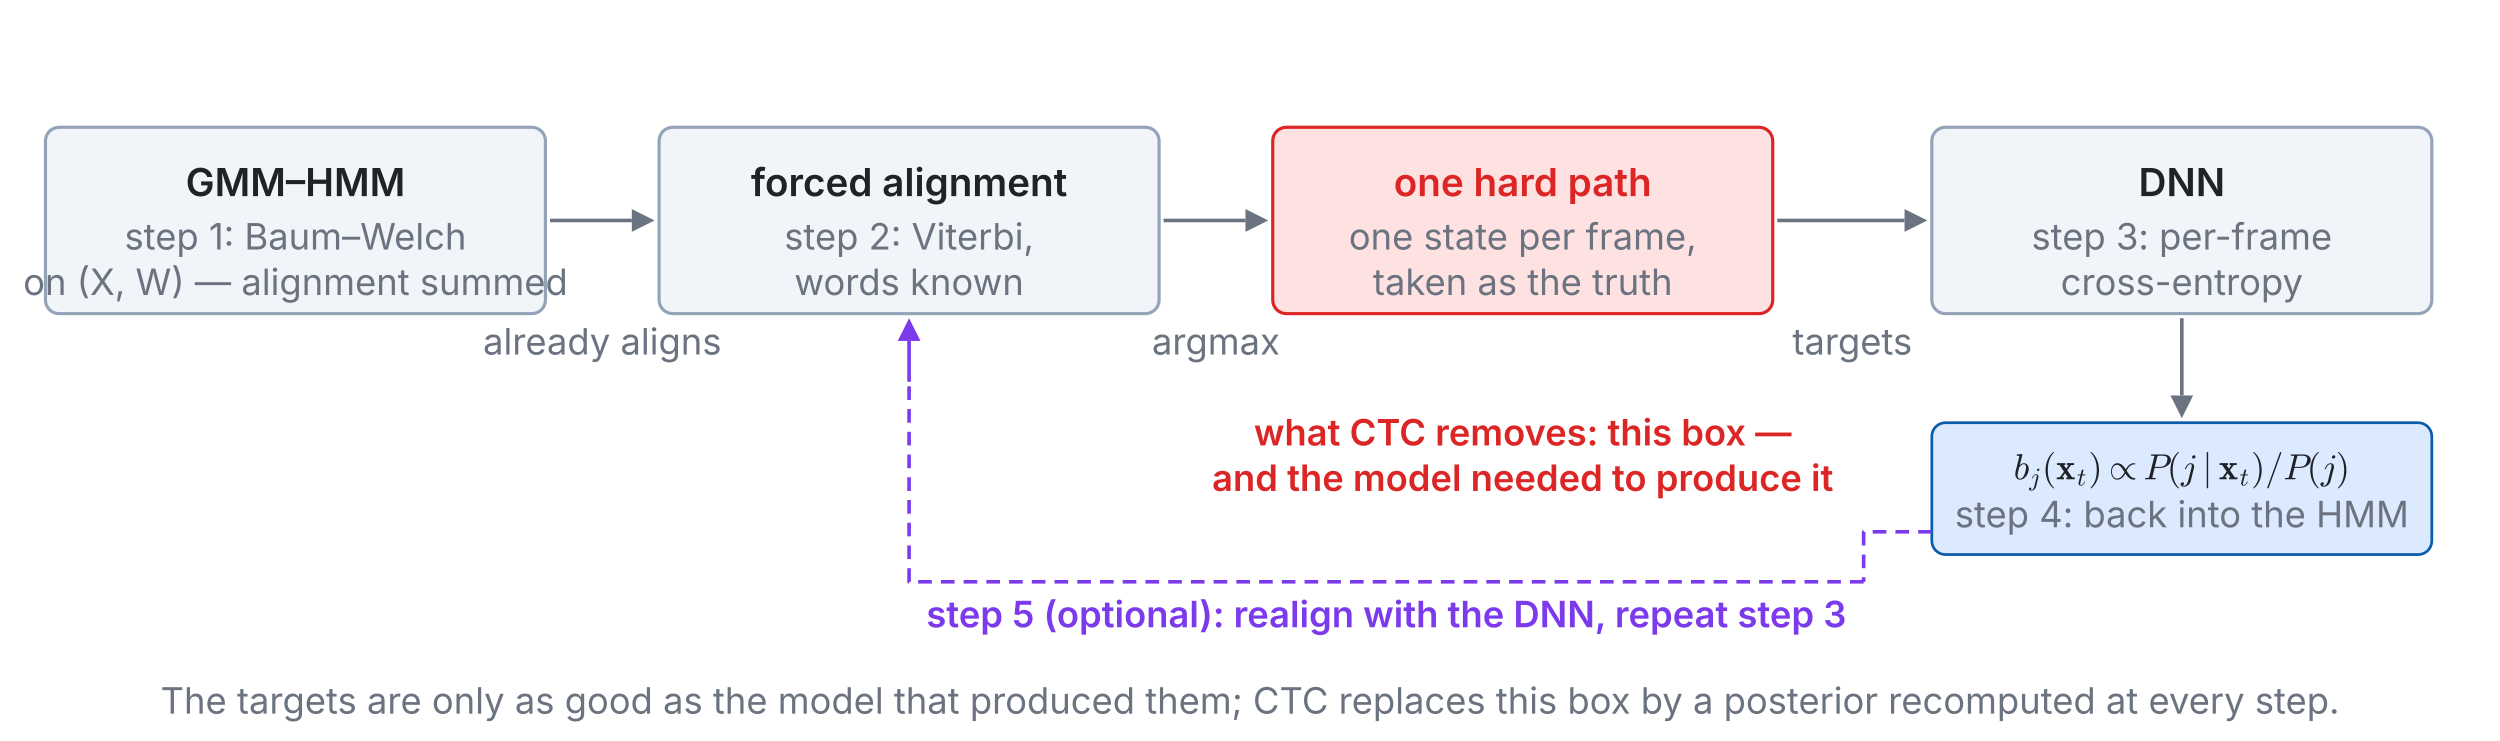
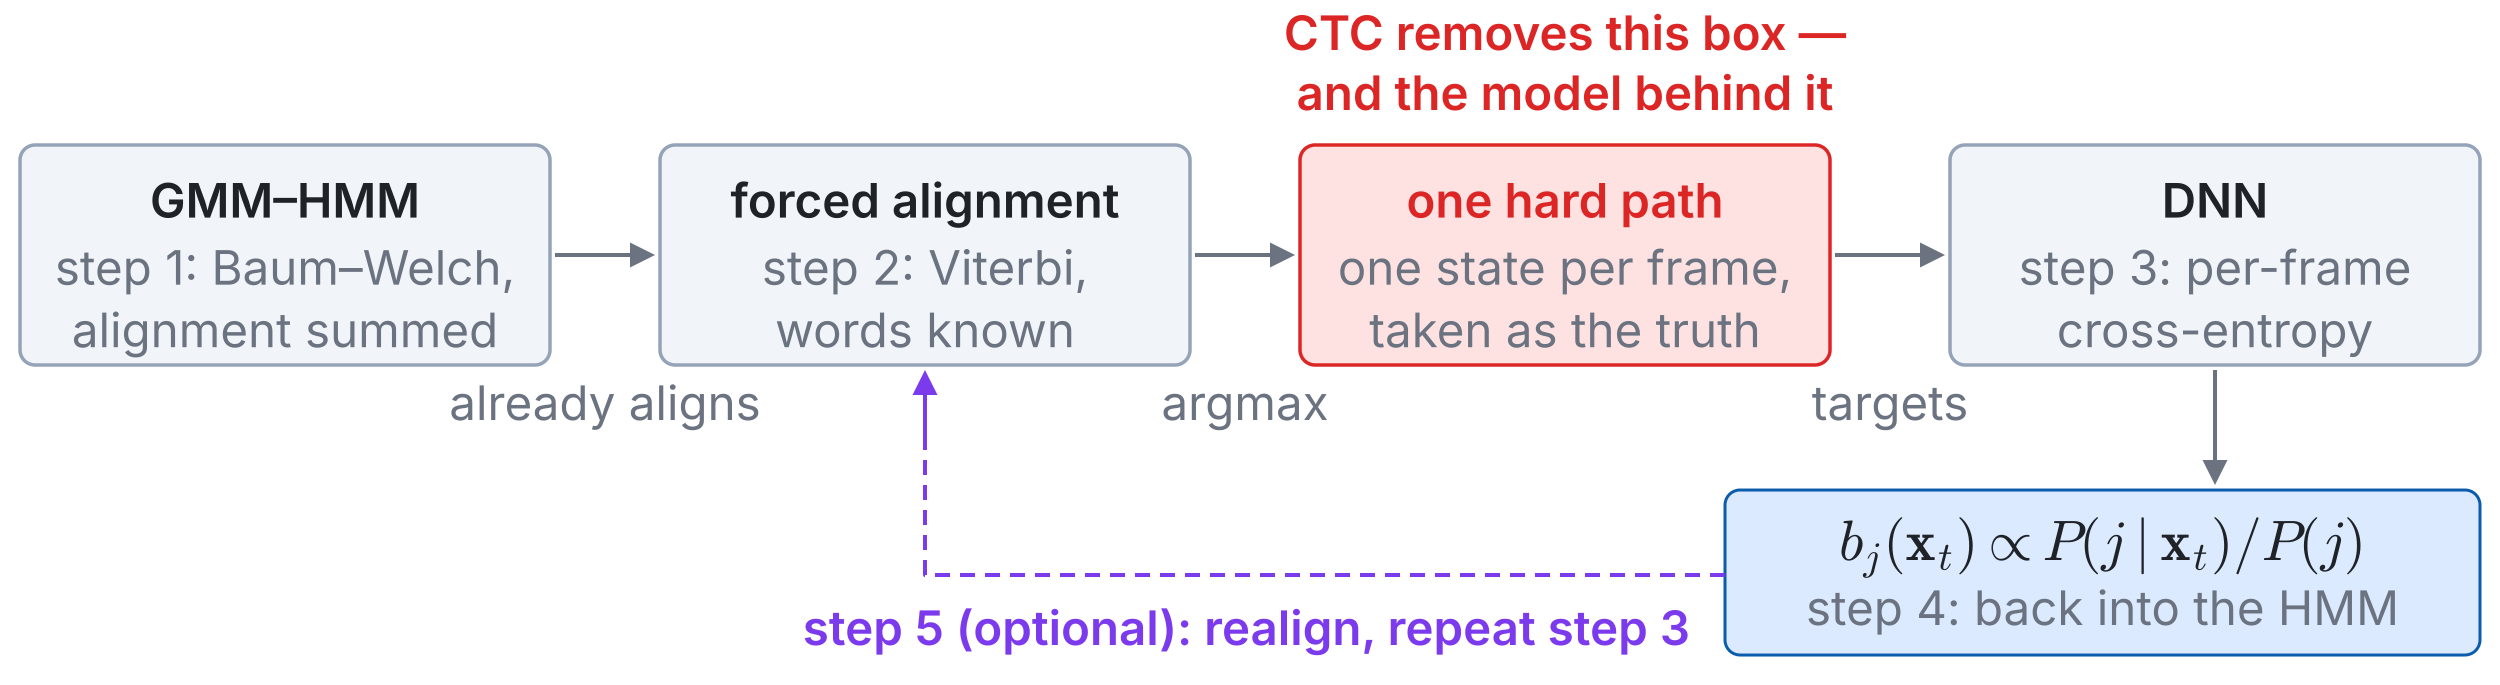
- <svg xmlns="http://www.w3.org/2000/svg" xmlns:xlink="http://www.w3.org/1999/xlink" viewBox="0 0 1100 326" width="100%" role="img" font-family="system-ui,-apple-system,Segoe UI,sans-serif">
+ <svg xmlns="http://www.w3.org/2000/svg" xmlns:xlink="http://www.w3.org/1999/xlink" viewBox="0 0 1000 274" width="100%" role="img" font-family="system-ui,-apple-system,Segoe UI,sans-serif">
  <g class="fragment" data-fragment-index="0">
-     <rect x="20.0" y="56.0" width="220.0" height="82.0" rx="6" fill="#f1f5f9" stroke="#94a3b8" stroke-width="1.4" />
-     <text x="130.0" y="80.0" font-size="17" font-weight="600" fill="#1f2328" text-anchor="middle" dominant-baseline="middle">GMM–HMM</text>
-     <text x="130.0" y="104.0" font-size="16" font-weight="400" fill="#6b7280" text-anchor="middle" dominant-baseline="middle">step 1: Baum–Welch</text>
-     <text x="130.0" y="124.0" font-size="16" font-weight="400" fill="#6b7280" text-anchor="middle" dominant-baseline="middle">on (X, W) — alignment summed</text>
-     <rect x="290.0" y="56.0" width="220.0" height="82.0" rx="6" fill="#f1f5f9" stroke="#94a3b8" stroke-width="1.4" />
-     <text x="400.0" y="80.0" font-size="17" font-weight="600" fill="#1f2328" text-anchor="middle" dominant-baseline="middle">forced alignment</text>
-     <text x="400.0" y="104.0" font-size="16" font-weight="400" fill="#6b7280" text-anchor="middle" dominant-baseline="middle">step 2: Viterbi,</text>
-     <text x="400.0" y="124.0" font-size="16" font-weight="400" fill="#6b7280" text-anchor="middle" dominant-baseline="middle">words known</text>
-     <line x1="242.0" y1="97.0" x2="278.0" y2="97.0" stroke="#6b7280" stroke-width="1.6" />
-     <polygon points="288.0,97.0 278.0,102.0 278.0,92.0" fill="#6b7280" />
-     <text x="265.0" y="156.0" font-size="16" font-weight="400" fill="#6b7280" text-anchor="middle" dominant-baseline="auto">already aligns</text>
+     <rect x="8.0" y="58.0" width="212.0" height="88.0" rx="6" fill="#f1f5f9" stroke="#94a3b8" stroke-width="1.4" />
+     <text x="114.0" y="80.0" font-size="19" font-weight="600" fill="#1f2328" text-anchor="middle" dominant-baseline="middle">GMM–HMM</text>
+     <text x="114.0" y="107.0" font-size="19" font-weight="400" fill="#6b7280" text-anchor="middle" dominant-baseline="middle">step 1: Baum–Welch,</text>
+     <text x="114.0" y="132.0" font-size="19" font-weight="400" fill="#6b7280" text-anchor="middle" dominant-baseline="middle">alignment summed</text>
+     <rect x="264.0" y="58.0" width="212.0" height="88.0" rx="6" fill="#f1f5f9" stroke="#94a3b8" stroke-width="1.4" />
+     <text x="370.0" y="80.0" font-size="19" font-weight="600" fill="#1f2328" text-anchor="middle" dominant-baseline="middle">forced alignment</text>
+     <text x="370.0" y="107.0" font-size="19" font-weight="400" fill="#6b7280" text-anchor="middle" dominant-baseline="middle">step 2: Viterbi,</text>
+     <text x="370.0" y="132.0" font-size="19" font-weight="400" fill="#6b7280" text-anchor="middle" dominant-baseline="middle">words known</text>
+     <line x1="222.0" y1="102.0" x2="252.0" y2="102.0" stroke="#6b7280" stroke-width="1.6" />
+     <polygon points="262.0,102.0 252.0,107.0 252.0,97.0" fill="#6b7280" />
+     <text x="242.0" y="168.0" font-size="19" font-weight="400" fill="#6b7280" text-anchor="middle" dominant-baseline="auto">already aligns</text>
  </g>
  <g class="fragment" data-fragment-index="1">
-     <rect x="560.0" y="56.0" width="220.0" height="82.0" rx="6" fill="#fee2e2" stroke="#dc2626" stroke-width="1.4" />
-     <text x="670.0" y="80.0" font-size="17" font-weight="600" fill="#dc2626" text-anchor="middle" dominant-baseline="middle">one hard path</text>
-     <text x="670.0" y="104.0" font-size="16" font-weight="400" fill="#6b7280" text-anchor="middle" dominant-baseline="middle">one state per frame,</text>
-     <text x="670.0" y="124.0" font-size="16" font-weight="400" fill="#6b7280" text-anchor="middle" dominant-baseline="middle">taken as the truth</text>
-     <line x1="512.0" y1="97.0" x2="548.0" y2="97.0" stroke="#6b7280" stroke-width="1.6" />
-     <polygon points="558.0,97.0 548.0,102.0 548.0,92.0" fill="#6b7280" />
-     <text x="535.0" y="156.0" font-size="16" font-weight="400" fill="#6b7280" text-anchor="middle" dominant-baseline="auto">argmax</text>
-     <rect x="850.0" y="56.0" width="220.0" height="82.0" rx="6" fill="#f1f5f9" stroke="#94a3b8" stroke-width="1.4" />
-     <text x="960.0" y="80.0" font-size="17" font-weight="600" fill="#1f2328" text-anchor="middle" dominant-baseline="middle">DNN</text>
-     <text x="960.0" y="104.0" font-size="16" font-weight="400" fill="#6b7280" text-anchor="middle" dominant-baseline="middle">step 3: per-frame</text>
-     <text x="960.0" y="124.0" font-size="16" font-weight="400" fill="#6b7280" text-anchor="middle" dominant-baseline="middle">cross-entropy</text>
-     <line x1="782.0" y1="97.0" x2="838.0" y2="97.0" stroke="#6b7280" stroke-width="1.6" />
-     <polygon points="848.0,97.0 838.0,102.0 838.0,92.0" fill="#6b7280" />
-     <text x="815.0" y="156.0" font-size="16" font-weight="400" fill="#6b7280" text-anchor="middle" dominant-baseline="auto">targets</text>
-     <rect x="850.0" y="186.0" width="220.0" height="58.0" rx="6" fill="#dbeafe" stroke="#0b5cad" stroke-width="1.2" />
-     <svg x="886" y="198.88" width="148" height="17.12" viewBox="0 0 148 17.12">
+     <rect x="520.0" y="58.0" width="212.0" height="88.0" rx="6" fill="#fee2e2" stroke="#dc2626" stroke-width="1.4" />
+     <text x="626.0" y="80.0" font-size="19" font-weight="600" fill="#dc2626" text-anchor="middle" dominant-baseline="middle">one hard path</text>
+     <text x="626.0" y="107.0" font-size="19" font-weight="400" fill="#6b7280" text-anchor="middle" dominant-baseline="middle">one state per frame,</text>
+     <text x="626.0" y="132.0" font-size="19" font-weight="400" fill="#6b7280" text-anchor="middle" dominant-baseline="middle">taken as the truth</text>
+     <line x1="478.0" y1="102.0" x2="508.0" y2="102.0" stroke="#6b7280" stroke-width="1.6" />
+     <polygon points="518.0,102.0 508.0,107.0 508.0,97.0" fill="#6b7280" />
+     <text x="498.0" y="168.0" font-size="19" font-weight="400" fill="#6b7280" text-anchor="middle" dominant-baseline="auto">argmax</text>
+     <rect x="780.0" y="58.0" width="212.0" height="88.0" rx="6" fill="#f1f5f9" stroke="#94a3b8" stroke-width="1.4" />
+     <text x="886.0" y="80.0" font-size="19" font-weight="600" fill="#1f2328" text-anchor="middle" dominant-baseline="middle">DNN</text>
+     <text x="886.0" y="107.0" font-size="19" font-weight="400" fill="#6b7280" text-anchor="middle" dominant-baseline="middle">step 3: per-frame</text>
+     <text x="886.0" y="132.0" font-size="19" font-weight="400" fill="#6b7280" text-anchor="middle" dominant-baseline="middle">cross-entropy</text>
+     <line x1="734.0" y1="102.0" x2="768.0" y2="102.0" stroke="#6b7280" stroke-width="1.6" />
+     <polygon points="778.0,102.0 768.0,107.0 768.0,97.0" fill="#6b7280" />
+     <text x="756.0" y="168.0" font-size="19" font-weight="400" fill="#6b7280" text-anchor="middle" dominant-baseline="auto">targets</text>
+     <rect x="690.0" y="196.0" width="302.0" height="66.0" rx="6" fill="#dbeafe" stroke="#0b5cad" stroke-width="1.2" />
+     <svg x="735.55" y="206.9" width="210.9" height="24.396" viewBox="0 0 210.9 24.396">
      <defs>
        <style type="text/css">*{stroke-linejoin: round; stroke-linecap: butt}</style>
      </defs>
-       <g id="w3t153-figure_1">
-         <g id="w3t153-patch_1">
-           <path d="M 0 17.12  L 148 17.12  L 148 0  L 0 0  L 0 17.12  z " style="fill: none" />
+       <g id="w3t132-figure_1">
+         <g id="w3t132-patch_1">
+           <path d="M 0 24.396  L 210.9 24.396  L 210.9 0  L 0 0  L 0 24.396  z " style="fill: none" />
        </g>
-         <g id="w3t153-text_1">
-           <g style="fill: #1f2328" transform="translate(0 12) scale(0.16 -0.16)">
+         <g id="w3t132-text_1">
+           <g style="fill: #1f2328" transform="translate(0 17.1) scale(0.228 -0.228)">
            <defs>
-               <path id="w3t153-Cmmi10-62" d="M 1106 -72  Q 719 -72 503 231  Q 288 534 288 941  Q 288 1000 317 1173  Q 347 1347 347 1388  L 966 3872  Q 991 3981 997 4044  Q 997 4147 581 4147  Q 519 4147 519 4231  Q 522 4247 533 4287  Q 544 4328 561 4350  Q 578 4372 609 4372  L 1472 4441  Q 1550 4441 1550 4359  L 1075 2472  Q 1438 2828 1806 2828  Q 2078 2828 2273 2684  Q 2469 2541 2566 2306  Q 2663 2072 2663 1806  Q 2663 1497 2542 1167  Q 2422 838 2209 555  Q 1997 272 1712 100  Q 1428 -72 1106 -72  z M 1119 97  Q 1338 97 1528 280  Q 1719 463 1838 691  Q 1966 947 2077 1386  Q 2188 1825 2188 2088  Q 2188 2316 2092 2489  Q 1997 2663 1791 2663  Q 1559 2663 1348 2492  Q 1138 2322 978 2088  L 800 1363  Q 697 959 691 716  Q 691 475 795 286  Q 900 97 1119 97  z " transform="scale(0.015625)" />
-               <path id="w3t153-Cmmi10-6a" d="M -84 -909  Q -84 -753 23 -639  Q 131 -525 288 -525  Q 391 -525 461 -589  Q 531 -653 531 -756  Q 531 -878 454 -976  Q 378 -1075 263 -1106  Q 375 -1147 488 -1147  Q 759 -1147 959 -895  Q 1159 -644 1241 -331  L 1844 2075  Q 1888 2259 1888 2388  Q 1888 2663 1697 2663  Q 1416 2663 1205 2408  Q 994 2153 863 1819  Q 850 1778 813 1778  L 738 1778  Q 684 1778 684 1838  L 684 1856  Q 828 2241 1093 2534  Q 1359 2828 1709 2828  Q 1975 2828 2145 2662  Q 2316 2497 2316 2241  Q 2316 2150 2297 2059  L 1691 -372  Q 1625 -631 1440 -847  Q 1256 -1063 1000 -1188  Q 744 -1313 475 -1313  Q 259 -1313 87 -1209  Q -84 -1106 -84 -909  z M 1941 3878  Q 1941 4019 2050 4125  Q 2159 4231 2297 4231  Q 2406 4231 2476 4164  Q 2547 4097 2547 3994  Q 2547 3850 2433 3742  Q 2319 3634 2181 3634  Q 2078 3634 2009 3706  Q 1941 3778 1941 3878  z " transform="scale(0.015625)" />
-               <path id="w3t153-Cmr10-28" d="M 1984 -1588  Q 1628 -1306 1370 -942  Q 1113 -578 948 -165  Q 784 247 703 697  Q 622 1147 622 1600  Q 622 2059 703 2509  Q 784 2959 951 3375  Q 1119 3791 1378 4153  Q 1638 4516 1984 4788  Q 1984 4800 2016 4800  L 2075 4800  Q 2094 4800 2109 4783  Q 2125 4766 2125 4744  Q 2125 4716 2113 4703  Q 1800 4397 1592 4047  Q 1384 3697 1257 3301  Q 1131 2906 1075 2482  Q 1019 2059 1019 1600  Q 1019 -434 2106 -1491  Q 2125 -1509 2125 -1544  Q 2125 -1559 2108 -1579  Q 2091 -1600 2075 -1600  L 2016 -1600  Q 1984 -1600 1984 -1588  z " transform="scale(0.015625)" />
-               <path id="w3t153-Cmb10-78" d="M 109 0  L 109 325  Q 628 325 678 384  L 1381 1350  L 588 2516  L 141 2516  L 141 2841  L 1606 2841  L 1606 2516  L 1331 2516  L 1766 1881  L 2181 2463  Q 2181 2491 2072 2503  Q 1963 2516 1888 2516  L 1888 2841  L 3156 2841  L 3156 2516  Q 2638 2516 2584 2456  L 1959 1594  L 2816 325  L 3272 325  L 3272 0  L 1797 0  L 1797 325  L 2075 325  L 1575 1063  L 1081 378  Q 1081 356 1193 340  Q 1306 325 1381 325  L 1381 0  L 109 0  z " transform="scale(0.015625)" />
-               <path id="w3t153-Cmmi10-74" d="M 397 519  Q 397 613 416 697  L 878 2534  L 206 2534  Q 141 2534 141 2619  Q 166 2759 225 2759  L 934 2759  L 1191 3803  Q 1216 3888 1291 3947  Q 1366 4006 1459 4006  Q 1541 4006 1595 3957  Q 1650 3909 1650 3828  Q 1650 3809 1648 3798  Q 1647 3788 1644 3775  L 1388 2759  L 2047 2759  Q 2113 2759 2113 2675  Q 2109 2659 2100 2621  Q 2091 2584 2075 2559  Q 2059 2534 2028 2534  L 1331 2534  L 872 684  Q 825 503 825 372  Q 825 97 1013 97  Q 1294 97 1511 361  Q 1728 625 1844 941  Q 1869 978 1894 978  L 1972 978  Q 1997 978 2012 961  Q 2028 944 2028 922  Q 2028 909 2022 903  Q 1881 516 1612 222  Q 1344 -72 997 -72  Q 744 -72 570 93  Q 397 259 397 519  z " transform="scale(0.015625)" />
-               <path id="w3t153-Cmr10-29" d="M 416 -1600  Q 359 -1600 359 -1544  Q 359 -1516 372 -1503  Q 1466 -434 1466 1600  Q 1466 3634 384 4691  Q 359 4706 359 4744  Q 359 4766 376 4783  Q 394 4800 416 4800  L 475 4800  Q 494 4800 506 4788  Q 966 4425 1272 3906  Q 1578 3388 1720 2800  Q 1863 2213 1863 1600  Q 1863 1147 1786 708  Q 1709 269 1542 -157  Q 1375 -584 1119 -945  Q 863 -1306 506 -1588  Q 494 -1600 475 -1600  L 416 -1600  z " transform="scale(0.015625)" />
-               <path id="w3t153-Cmsy10-2f" d="M 1466 -72  Q 947 -72 653 379  Q 359 831 359 1381  Q 359 1725 487 2059  Q 616 2394 872 2611  Q 1128 2828 1484 2828  Q 1891 2828 2234 2587  Q 2578 2347 2822 1966  L 2963 1753  Q 3200 2222 3562 2525  Q 3925 2828 4397 2828  Q 4519 2828 4616 2803  L 4622 2606  Q 4534 2625 4453 2625  Q 4144 2625 3889 2465  Q 3634 2306 3440 2051  Q 3247 1797 3122 1503  L 3419 1050  Q 3563 822 3709 644  Q 3856 466 4048 342  Q 4241 219 4469 219  Q 4516 219 4622 231  L 4622 -38  Q 4469 -72 4378 -72  Q 3978 -72 3628 173  Q 3278 419 3041 794  L 2900 1006  Q 2747 706 2539 464  Q 2331 222 2057 75  Q 1784 -72 1466 -72  z M 1409 134  Q 1859 134 2196 457  Q 2534 781 2741 1253  L 2444 1709  Q 2219 2075 1967 2308  Q 1716 2541 1394 2541  Q 1113 2541 917 2364  Q 722 2188 623 1917  Q 525 1647 525 1375  Q 525 1097 620 808  Q 716 519 916 326  Q 1116 134 1409 134  z " transform="scale(0.015625)" />
-               <path id="w3t153-Cmmi10-50" d="M 313 0  Q 250 0 250 84  Q 253 100 262 139  Q 272 178 289 201  Q 306 225 331 225  Q 722 225 878 269  Q 959 297 997 441  L 1875 3956  Q 1888 4019 1888 4044  Q 1888 4113 1813 4122  Q 1691 4147 1350 4147  Q 1288 4147 1288 4231  Q 1291 4247 1300 4286  Q 1309 4325 1326 4348  Q 1344 4372 1369 4372  L 3578 4372  Q 3881 4372 4165 4264  Q 4450 4156 4631 3934  Q 4813 3713 4813 3397  Q 4813 2991 4527 2672  Q 4241 2353 3814 2175  Q 3388 1997 2988 1997  L 1947 1997  L 1556 416  Q 1544 353 1544 325  Q 1544 300 1551 283  Q 1559 266 1573 261  Q 1588 256 1619 250  Q 1741 225 2081 225  Q 2144 225 2144 141  Q 2122 50 2109 25  Q 2097 0 2034 0  L 313 0  z M 1978 2188  L 2875 2188  Q 3497 2188 3822 2522  Q 3988 2688 4092 3000  Q 4197 3313 4197 3566  Q 4197 3881 3956 4014  Q 3716 4147 3359 4147  L 2747 4147  Q 2572 4147 2515 4117  Q 2459 4088 2413 3928  L 1978 2188  z " transform="scale(0.015625)" />
-               <path id="w3t153-Cmsy10-6a" d="M 763 -1484  L 763 4684  Q 763 4734 800 4767  Q 838 4800 891 4800  Q 938 4800 978 4767  Q 1019 4734 1019 4684  L 1019 -1484  Q 1019 -1534 978 -1567  Q 938 -1600 891 -1600  Q 838 -1600 800 -1567  Q 763 -1534 763 -1484  z " transform="scale(0.015625)" />
-               <path id="w3t153-Cmmi10-3d" d="M 359 -1472  Q 359 -1453 366 -1447  L 2591 4722  Q 2603 4759 2634 4779  Q 2666 4800 2706 4800  Q 2763 4800 2798 4765  Q 2834 4731 2834 4672  L 2834 4647  L 609 -1522  Q 572 -1600 488 -1600  Q 434 -1600 396 -1562  Q 359 -1525 359 -1472  z " transform="scale(0.015625)" />
+               <path id="w3t132-Cmmi10-62" d="M 1106 -72  Q 719 -72 503 231  Q 288 534 288 941  Q 288 1000 317 1173  Q 347 1347 347 1388  L 966 3872  Q 991 3981 997 4044  Q 997 4147 581 4147  Q 519 4147 519 4231  Q 522 4247 533 4287  Q 544 4328 561 4350  Q 578 4372 609 4372  L 1472 4441  Q 1550 4441 1550 4359  L 1075 2472  Q 1438 2828 1806 2828  Q 2078 2828 2273 2684  Q 2469 2541 2566 2306  Q 2663 2072 2663 1806  Q 2663 1497 2542 1167  Q 2422 838 2209 555  Q 1997 272 1712 100  Q 1428 -72 1106 -72  z M 1119 97  Q 1338 97 1528 280  Q 1719 463 1838 691  Q 1966 947 2077 1386  Q 2188 1825 2188 2088  Q 2188 2316 2092 2489  Q 1997 2663 1791 2663  Q 1559 2663 1348 2492  Q 1138 2322 978 2088  L 800 1363  Q 697 959 691 716  Q 691 475 795 286  Q 900 97 1119 97  z " transform="scale(0.015625)" />
+               <path id="w3t132-Cmmi10-6a" d="M -84 -909  Q -84 -753 23 -639  Q 131 -525 288 -525  Q 391 -525 461 -589  Q 531 -653 531 -756  Q 531 -878 454 -976  Q 378 -1075 263 -1106  Q 375 -1147 488 -1147  Q 759 -1147 959 -895  Q 1159 -644 1241 -331  L 1844 2075  Q 1888 2259 1888 2388  Q 1888 2663 1697 2663  Q 1416 2663 1205 2408  Q 994 2153 863 1819  Q 850 1778 813 1778  L 738 1778  Q 684 1778 684 1838  L 684 1856  Q 828 2241 1093 2534  Q 1359 2828 1709 2828  Q 1975 2828 2145 2662  Q 2316 2497 2316 2241  Q 2316 2150 2297 2059  L 1691 -372  Q 1625 -631 1440 -847  Q 1256 -1063 1000 -1188  Q 744 -1313 475 -1313  Q 259 -1313 87 -1209  Q -84 -1106 -84 -909  z M 1941 3878  Q 1941 4019 2050 4125  Q 2159 4231 2297 4231  Q 2406 4231 2476 4164  Q 2547 4097 2547 3994  Q 2547 3850 2433 3742  Q 2319 3634 2181 3634  Q 2078 3634 2009 3706  Q 1941 3778 1941 3878  z " transform="scale(0.015625)" />
+               <path id="w3t132-Cmr10-28" d="M 1984 -1588  Q 1628 -1306 1370 -942  Q 1113 -578 948 -165  Q 784 247 703 697  Q 622 1147 622 1600  Q 622 2059 703 2509  Q 784 2959 951 3375  Q 1119 3791 1378 4153  Q 1638 4516 1984 4788  Q 1984 4800 2016 4800  L 2075 4800  Q 2094 4800 2109 4783  Q 2125 4766 2125 4744  Q 2125 4716 2113 4703  Q 1800 4397 1592 4047  Q 1384 3697 1257 3301  Q 1131 2906 1075 2482  Q 1019 2059 1019 1600  Q 1019 -434 2106 -1491  Q 2125 -1509 2125 -1544  Q 2125 -1559 2108 -1579  Q 2091 -1600 2075 -1600  L 2016 -1600  Q 1984 -1600 1984 -1588  z " transform="scale(0.015625)" />
+               <path id="w3t132-Cmb10-78" d="M 109 0  L 109 325  Q 628 325 678 384  L 1381 1350  L 588 2516  L 141 2516  L 141 2841  L 1606 2841  L 1606 2516  L 1331 2516  L 1766 1881  L 2181 2463  Q 2181 2491 2072 2503  Q 1963 2516 1888 2516  L 1888 2841  L 3156 2841  L 3156 2516  Q 2638 2516 2584 2456  L 1959 1594  L 2816 325  L 3272 325  L 3272 0  L 1797 0  L 1797 325  L 2075 325  L 1575 1063  L 1081 378  Q 1081 356 1193 340  Q 1306 325 1381 325  L 1381 0  L 109 0  z " transform="scale(0.015625)" />
+               <path id="w3t132-Cmmi10-74" d="M 397 519  Q 397 613 416 697  L 878 2534  L 206 2534  Q 141 2534 141 2619  Q 166 2759 225 2759  L 934 2759  L 1191 3803  Q 1216 3888 1291 3947  Q 1366 4006 1459 4006  Q 1541 4006 1595 3957  Q 1650 3909 1650 3828  Q 1650 3809 1648 3798  Q 1647 3788 1644 3775  L 1388 2759  L 2047 2759  Q 2113 2759 2113 2675  Q 2109 2659 2100 2621  Q 2091 2584 2075 2559  Q 2059 2534 2028 2534  L 1331 2534  L 872 684  Q 825 503 825 372  Q 825 97 1013 97  Q 1294 97 1511 361  Q 1728 625 1844 941  Q 1869 978 1894 978  L 1972 978  Q 1997 978 2012 961  Q 2028 944 2028 922  Q 2028 909 2022 903  Q 1881 516 1612 222  Q 1344 -72 997 -72  Q 744 -72 570 93  Q 397 259 397 519  z " transform="scale(0.015625)" />
+               <path id="w3t132-Cmr10-29" d="M 416 -1600  Q 359 -1600 359 -1544  Q 359 -1516 372 -1503  Q 1466 -434 1466 1600  Q 1466 3634 384 4691  Q 359 4706 359 4744  Q 359 4766 376 4783  Q 394 4800 416 4800  L 475 4800  Q 494 4800 506 4788  Q 966 4425 1272 3906  Q 1578 3388 1720 2800  Q 1863 2213 1863 1600  Q 1863 1147 1786 708  Q 1709 269 1542 -157  Q 1375 -584 1119 -945  Q 863 -1306 506 -1588  Q 494 -1600 475 -1600  L 416 -1600  z " transform="scale(0.015625)" />
+               <path id="w3t132-Cmsy10-2f" d="M 1466 -72  Q 947 -72 653 379  Q 359 831 359 1381  Q 359 1725 487 2059  Q 616 2394 872 2611  Q 1128 2828 1484 2828  Q 1891 2828 2234 2587  Q 2578 2347 2822 1966  L 2963 1753  Q 3200 2222 3562 2525  Q 3925 2828 4397 2828  Q 4519 2828 4616 2803  L 4622 2606  Q 4534 2625 4453 2625  Q 4144 2625 3889 2465  Q 3634 2306 3440 2051  Q 3247 1797 3122 1503  L 3419 1050  Q 3563 822 3709 644  Q 3856 466 4048 342  Q 4241 219 4469 219  Q 4516 219 4622 231  L 4622 -38  Q 4469 -72 4378 -72  Q 3978 -72 3628 173  Q 3278 419 3041 794  L 2900 1006  Q 2747 706 2539 464  Q 2331 222 2057 75  Q 1784 -72 1466 -72  z M 1409 134  Q 1859 134 2196 457  Q 2534 781 2741 1253  L 2444 1709  Q 2219 2075 1967 2308  Q 1716 2541 1394 2541  Q 1113 2541 917 2364  Q 722 2188 623 1917  Q 525 1647 525 1375  Q 525 1097 620 808  Q 716 519 916 326  Q 1116 134 1409 134  z " transform="scale(0.015625)" />
+               <path id="w3t132-Cmmi10-50" d="M 313 0  Q 250 0 250 84  Q 253 100 262 139  Q 272 178 289 201  Q 306 225 331 225  Q 722 225 878 269  Q 959 297 997 441  L 1875 3956  Q 1888 4019 1888 4044  Q 1888 4113 1813 4122  Q 1691 4147 1350 4147  Q 1288 4147 1288 4231  Q 1291 4247 1300 4286  Q 1309 4325 1326 4348  Q 1344 4372 1369 4372  L 3578 4372  Q 3881 4372 4165 4264  Q 4450 4156 4631 3934  Q 4813 3713 4813 3397  Q 4813 2991 4527 2672  Q 4241 2353 3814 2175  Q 3388 1997 2988 1997  L 1947 1997  L 1556 416  Q 1544 353 1544 325  Q 1544 300 1551 283  Q 1559 266 1573 261  Q 1588 256 1619 250  Q 1741 225 2081 225  Q 2144 225 2144 141  Q 2122 50 2109 25  Q 2097 0 2034 0  L 313 0  z M 1978 2188  L 2875 2188  Q 3497 2188 3822 2522  Q 3988 2688 4092 3000  Q 4197 3313 4197 3566  Q 4197 3881 3956 4014  Q 3716 4147 3359 4147  L 2747 4147  Q 2572 4147 2515 4117  Q 2459 4088 2413 3928  L 1978 2188  z " transform="scale(0.015625)" />
+               <path id="w3t132-Cmsy10-6a" d="M 763 -1484  L 763 4684  Q 763 4734 800 4767  Q 838 4800 891 4800  Q 938 4800 978 4767  Q 1019 4734 1019 4684  L 1019 -1484  Q 1019 -1534 978 -1567  Q 938 -1600 891 -1600  Q 838 -1600 800 -1567  Q 763 -1534 763 -1484  z " transform="scale(0.015625)" />
+               <path id="w3t132-Cmmi10-3d" d="M 359 -1472  Q 359 -1453 366 -1447  L 2591 4722  Q 2603 4759 2634 4779  Q 2666 4800 2706 4800  Q 2763 4800 2798 4765  Q 2834 4731 2834 4672  L 2834 4647  L 609 -1522  Q 572 -1600 488 -1600  Q 434 -1600 396 -1562  Q 359 -1525 359 -1472  z " transform="scale(0.015625)" />
            </defs>
-             <use xlink:href="#w3t153-Cmmi10-62" />
-             <use xlink:href="#w3t153-Cmmi10-6a" transform="translate(42.91992 -17.00625) scale(0.7)" />
-             <use xlink:href="#w3t153-Cmr10-28" transform="translate(78.07656 0)" />
-             <use xlink:href="#w3t153-Cmb10-78" transform="translate(116.8949 0)" />
-             <use xlink:href="#w3t153-Cmmi10-74" transform="translate(174.0446 -17.00625) scale(0.7)" />
-             <use xlink:href="#w3t153-Cmr10-29" transform="translate(205.6807 0)" />
-             <use xlink:href="#w3t153-Cmsy10-2f" transform="translate(262.0577 0)" />
-             <use xlink:href="#w3t153-Cmmi10-50" transform="translate(357.3018 0)" />
-             <use xlink:href="#w3t153-Cmr10-28" transform="translate(421.5108 0)" />
-             <use xlink:href="#w3t153-Cmmi10-6a" transform="translate(460.3292 0)" />
-             <use xlink:href="#w3t153-Cmsy10-6a" transform="translate(519.0011 0)" />
-             <use xlink:href="#w3t153-Cmb10-78" transform="translate(564.2452 0)" />
-             <use xlink:href="#w3t153-Cmmi10-74" transform="translate(621.3949 -17.00625) scale(0.7)" />
-             <use xlink:href="#w3t153-Cmr10-29" transform="translate(653.031 0)" />
-             <use xlink:href="#w3t153-Cmmi10-3d" transform="translate(691.8494 0)" />
-             <use xlink:href="#w3t153-Cmmi10-50" transform="translate(741.8494 0)" />
-             <use xlink:href="#w3t153-Cmr10-28" transform="translate(806.0584 0)" />
-             <use xlink:href="#w3t153-Cmmi10-6a" transform="translate(844.8767 0)" />
-             <use xlink:href="#w3t153-Cmr10-29" transform="translate(885.99 0)" />
+             <use xlink:href="#w3t132-Cmmi10-62" />
+             <use xlink:href="#w3t132-Cmmi10-6a" transform="translate(42.91992 -17.00625) scale(0.7)" />
+             <use xlink:href="#w3t132-Cmr10-28" transform="translate(78.07656 0)" />
+             <use xlink:href="#w3t132-Cmb10-78" transform="translate(116.8949 0)" />
+             <use xlink:href="#w3t132-Cmmi10-74" transform="translate(174.0446 -17.00625) scale(0.7)" />
+             <use xlink:href="#w3t132-Cmr10-29" transform="translate(205.6807 0)" />
+             <use xlink:href="#w3t132-Cmsy10-2f" transform="translate(262.0577 0)" />
+             <use xlink:href="#w3t132-Cmmi10-50" transform="translate(357.3018 0)" />
+             <use xlink:href="#w3t132-Cmr10-28" transform="translate(421.5108 0)" />
+             <use xlink:href="#w3t132-Cmmi10-6a" transform="translate(460.3292 0)" />
+             <use xlink:href="#w3t132-Cmsy10-6a" transform="translate(519.0011 0)" />
+             <use xlink:href="#w3t132-Cmb10-78" transform="translate(564.2452 0)" />
+             <use xlink:href="#w3t132-Cmmi10-74" transform="translate(621.3949 -17.00625) scale(0.7)" />
+             <use xlink:href="#w3t132-Cmr10-29" transform="translate(653.031 0)" />
+             <use xlink:href="#w3t132-Cmmi10-3d" transform="translate(691.8494 0)" />
+             <use xlink:href="#w3t132-Cmmi10-50" transform="translate(741.8494 0)" />
+             <use xlink:href="#w3t132-Cmr10-28" transform="translate(806.0584 0)" />
+             <use xlink:href="#w3t132-Cmmi10-6a" transform="translate(844.8767 0)" />
+             <use xlink:href="#w3t132-Cmr10-29" transform="translate(885.99 0)" />
          </g>
        </g>
      </g>
    </svg>
-     <text x="960.0" y="232.0" font-size="16" font-weight="400" fill="#6b7280" text-anchor="middle" dominant-baseline="auto">step 4: back into the HMM</text>
-     <line x1="960.0" y1="140.0" x2="960.0" y2="174.0" stroke="#6b7280" stroke-width="1.6" />
-     <polygon points="960.0,184.0 955.0,174.0 965.0,174.0" fill="#6b7280" />
+     <text x="841.0" y="250.0" font-size="19" font-weight="400" fill="#6b7280" text-anchor="middle" dominant-baseline="auto">step 4: back into the HMM</text>
+     <line x1="886.0" y1="148.0" x2="886.0" y2="184.0" stroke="#6b7280" stroke-width="1.6" />
+     <polygon points="886.0,194.0 881.0,184.0 891.0,184.0" fill="#6b7280" />
  </g>
  <g class="fragment" data-fragment-index="2">
-     <path d="M 850.0 234.0 L 820.0 234.0 L 820.0 256.0" fill="none" stroke="#7c3aed" stroke-width="1.6" stroke-dasharray="6 4" />
-     <path d="M 820.0 256.0 L 400.0 256.0 L 400.0 168.0" fill="none" stroke="#7c3aed" stroke-width="1.6" stroke-dasharray="6 4" />
-     <line x1="400.0" y1="168.0" x2="400.0" y2="150.0" stroke="#7c3aed" stroke-width="1.6" />
-     <polygon points="400.0,140.0 405.0,150.0 395.0,150.0" fill="#7c3aed" />
-     <text x="610.0" y="276.0" font-size="16" font-weight="600" fill="#7c3aed" text-anchor="middle" dominant-baseline="auto">step 5 (optional): realign with the DNN, repeat step 3</text>
-     <text x="670.0" y="196.0" font-size="16" font-weight="600" fill="#dc2626" text-anchor="middle" dominant-baseline="auto">what CTC removes: this box —</text>
-     <text x="670.0" y="216.0" font-size="16" font-weight="600" fill="#dc2626" text-anchor="middle" dominant-baseline="auto">and the model needed to produce it</text>
+     <path d="M 690.0 230.0 L 370.0 230.0 L 370.0 180.0" fill="none" stroke="#7c3aed" stroke-width="1.6" stroke-dasharray="6 4" />
+     <line x1="370.0" y1="180.0" x2="370.0" y2="158.0" stroke="#7c3aed" stroke-width="1.6" />
+     <polygon points="370.0,148.0 375.0,158.0 365.0,158.0" fill="#7c3aed" />
+     <text x="676.0" y="258.0" font-size="19" font-weight="600" fill="#7c3aed" text-anchor="end" dominant-baseline="auto">step 5 (optional): realign, repeat step 3</text>
+     <text x="626.0" y="20.0" font-size="19" font-weight="600" fill="#dc2626" text-anchor="middle" dominant-baseline="auto">CTC removes this box —</text>
+     <text x="626.0" y="44.0" font-size="19" font-weight="600" fill="#dc2626" text-anchor="middle" dominant-baseline="auto">and the model behind it</text>
  </g>
-   <text x="550.0" y="314.0" font-size="16" font-weight="400" fill="#6b7280" text-anchor="middle" dominant-baseline="auto">The targets are only as good as the model that produced them; CTC replaces this box by a posterior recomputed at every step.</text>
</svg>
